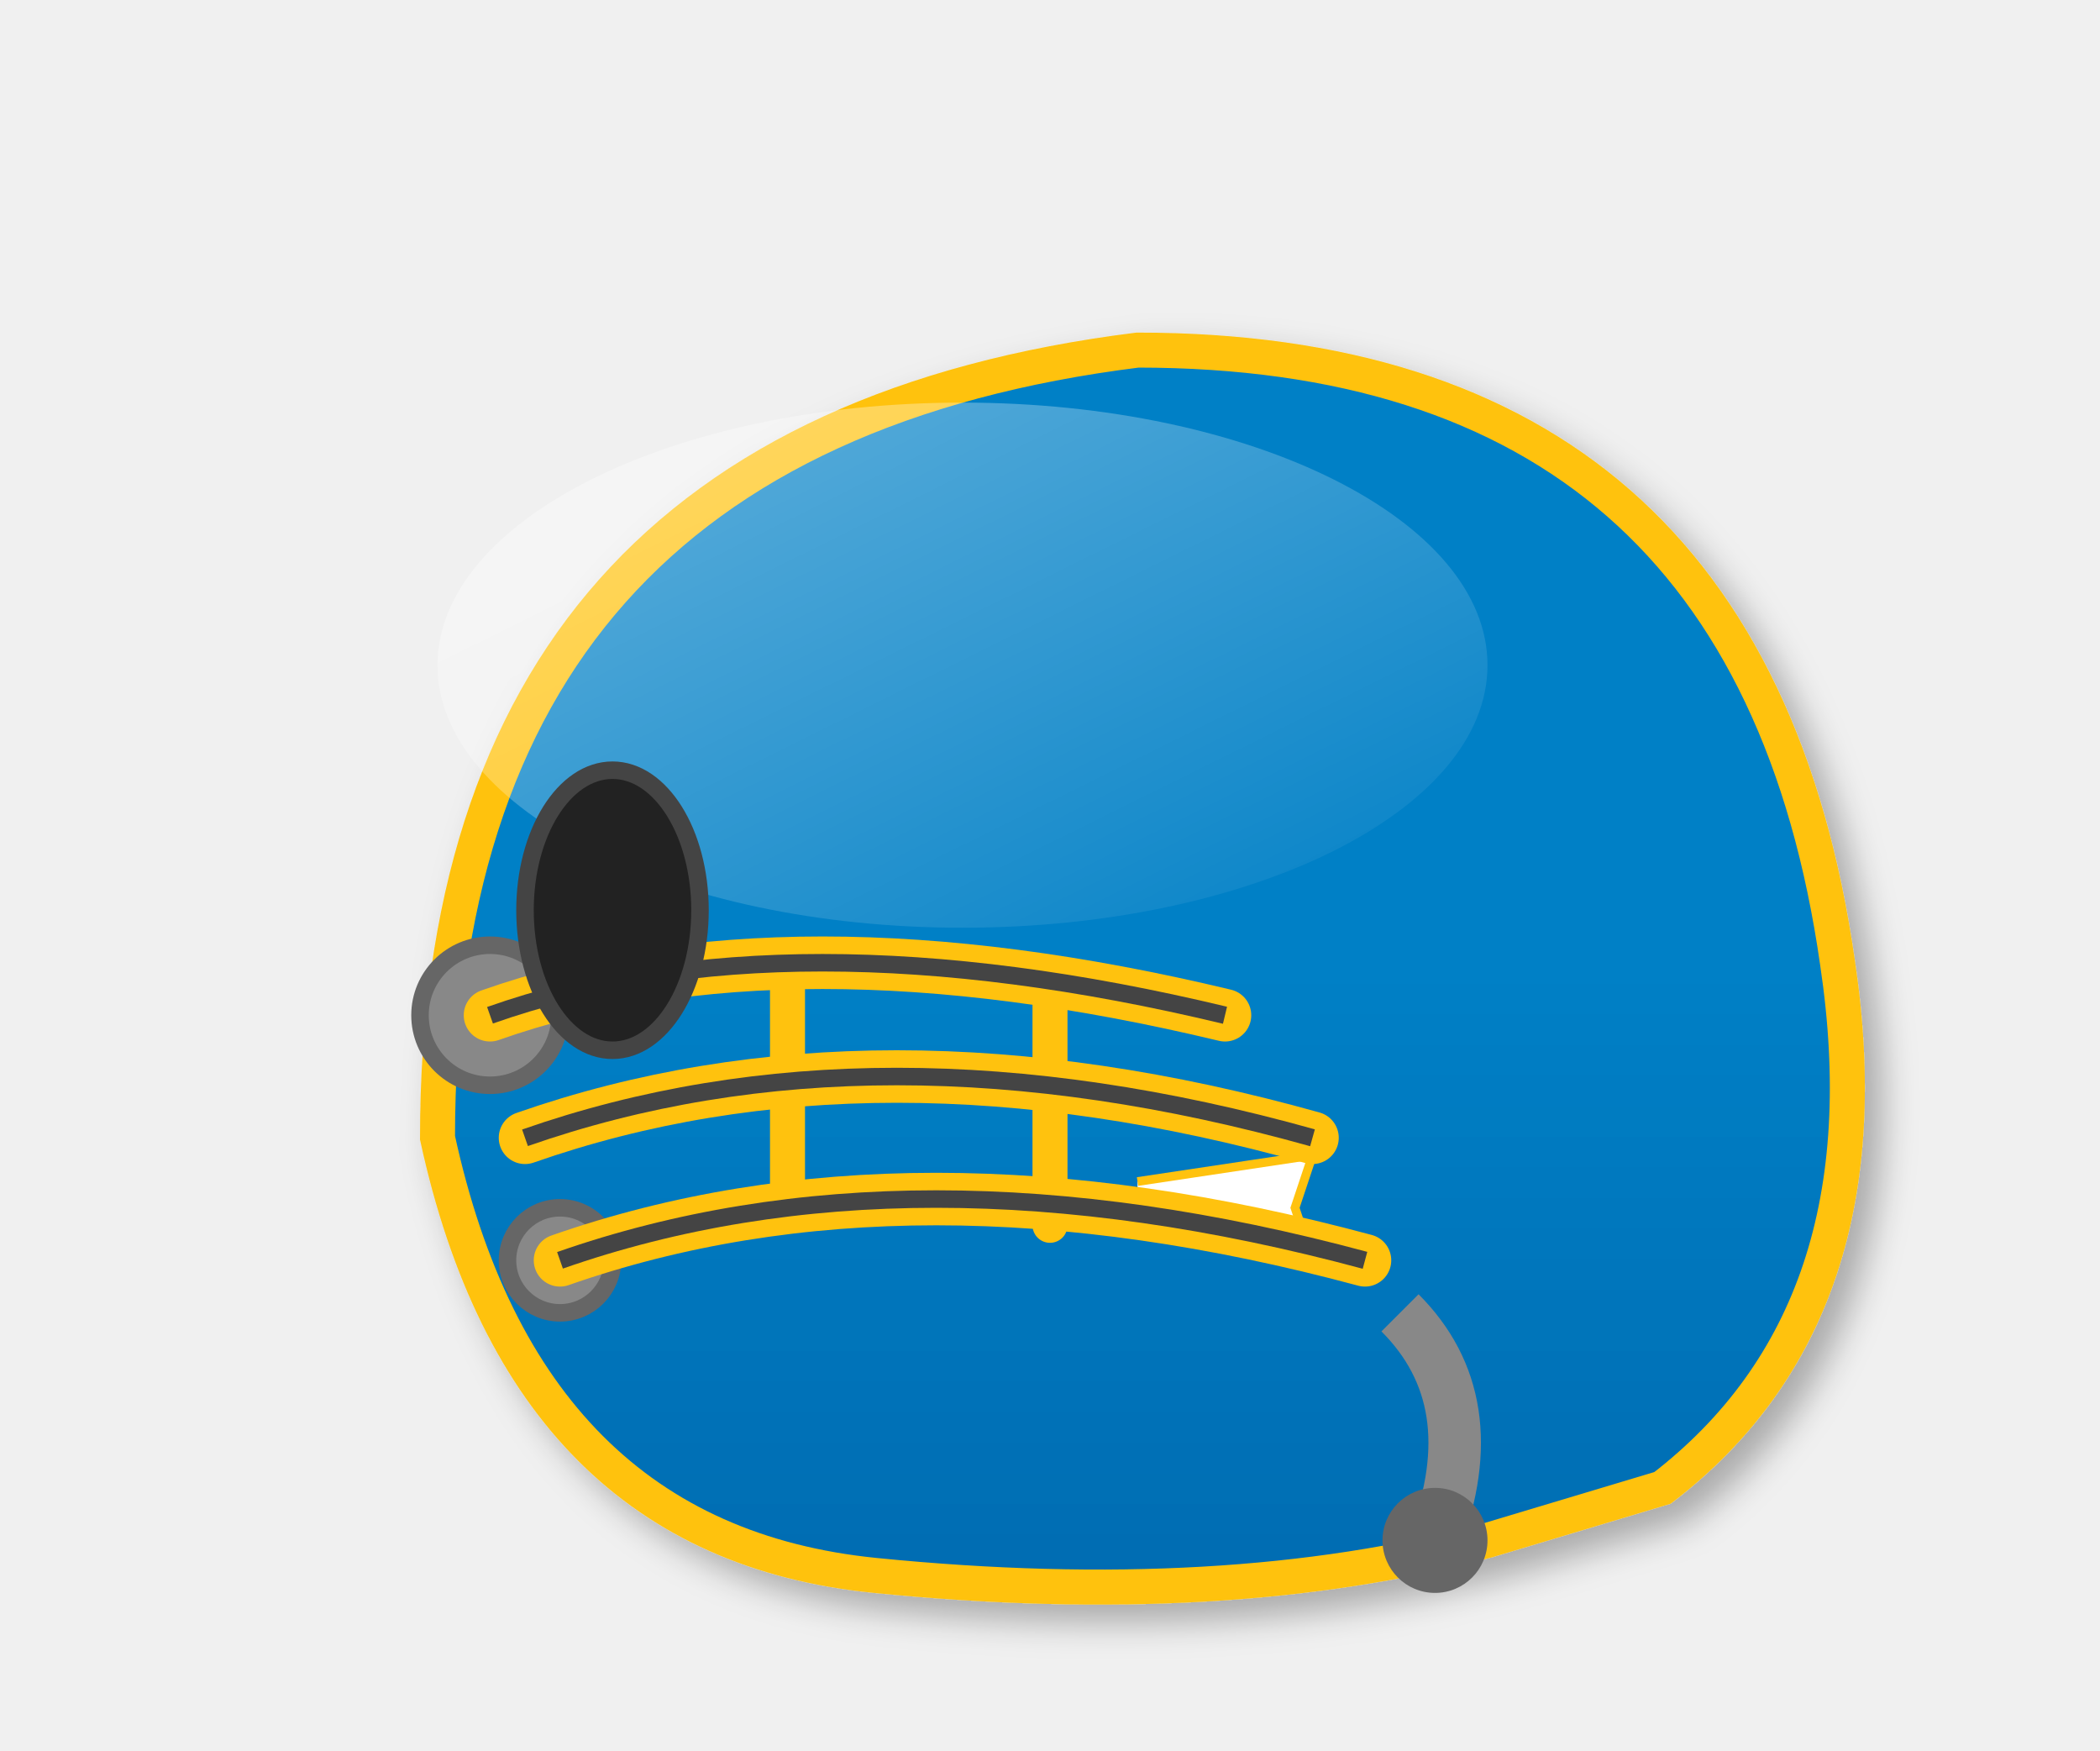
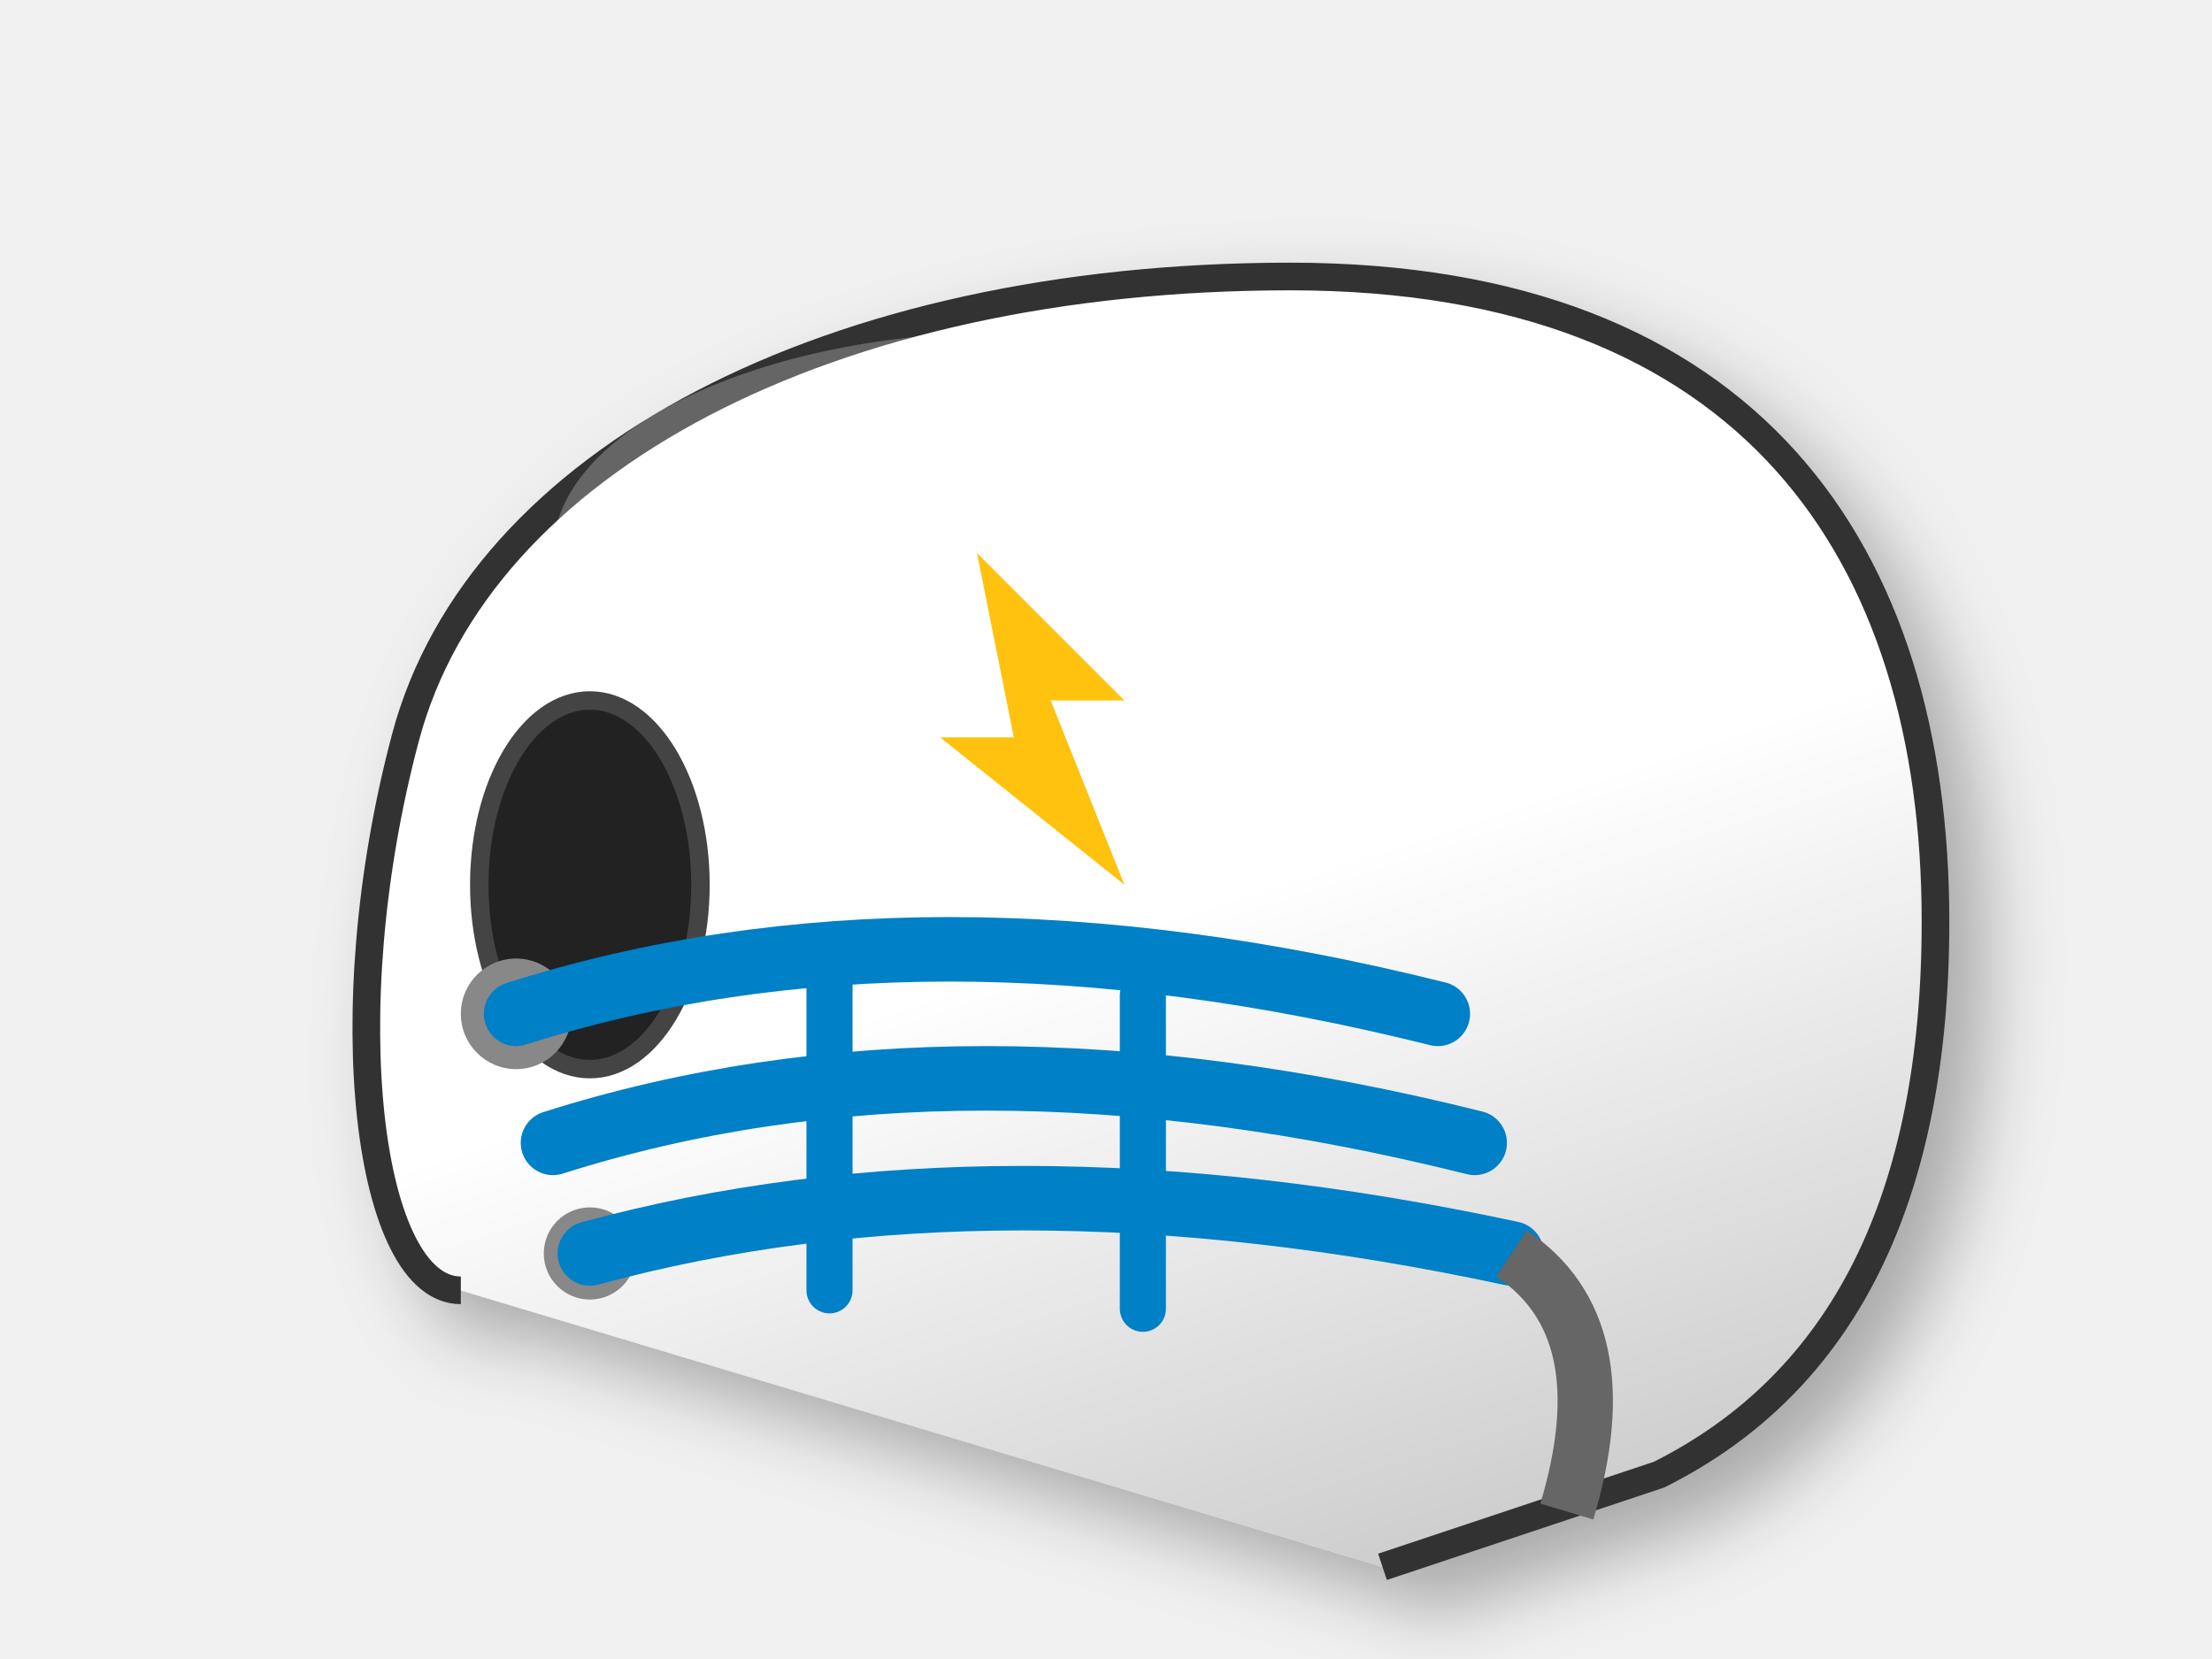
- <svg xmlns="http://www.w3.org/2000/svg" viewBox="0 0 120 100">
+ <svg xmlns="http://www.w3.org/2000/svg" viewBox="0 0 120 90">
  <defs>
-     <linearGradient id="helmetShellLAC" x1="0%" y1="0%" x2="0%" y2="100%">
-       <stop offset="0%" style="stop-color:#0080C6;stop-opacity:1" />
-       <stop offset="50%" style="stop-color:#0080C6;stop-opacity:1" />
-       <stop offset="100%" style="stop-color:#006cb2;stop-opacity:1" />
-     </linearGradient>
-     <linearGradient id="helmetHighlightLAC" x1="0%" y1="0%" x2="100%" y2="100%">
-       <stop offset="0%" style="stop-color:#ffffff;stop-opacity:0.4" />
-       <stop offset="100%" style="stop-color:#ffffff;stop-opacity:0" />
+     <linearGradient id="shellGradLAC" x1="30%" y1="0%" x2="70%" y2="100%">
+       <stop offset="0%" style="stop-color:#ffffff;stop-opacity:1" />
+       <stop offset="50%" style="stop-color:#FFFFFF;stop-opacity:1" />
+       <stop offset="100%" style="stop-color:#cccccc;stop-opacity:1" />
    </linearGradient>
    <filter id="shadowLAC" x="-20%" y="-20%" width="140%" height="140%">
-       <feDropShadow dx="1" dy="1" stdDeviation="1" flood-opacity="0.3" />
+       <feDropShadow dx="2" dy="2" stdDeviation="2" flood-opacity="0.3" />
    </filter>
  </defs>
-   <path d="M 25 65 Q 25 25 65 20 Q 100 20 105 55 Q 108 75 95 85 L 85 88 Q 70 92 50 90 Q 30 88 25 65 Z" fill="url(#helmetShellLAC)" stroke="#FFC20E" stroke-width="2" filter="url(#shadowLAC)" />
-   <ellipse cx="55" cy="38" rx="30" ry="15" fill="url(#helmetHighlightLAC)" />
-   <g transform="translate(45, 45) scale(0.5)">
-     <path d="M 40 45 L 60 42 L 58 48 L 60 54 L 40 51 M 45 48 L 55 49" fill="#FFFFFF" stroke="#FFC20E" stroke-width="1" />
+   <path d="M 25 70 C 20 70 18 55 22 40 C 26 25 45 15 70 15 C 95 15 105 30 105 50 C 105 65 100 75 90 80 L 75 85" fill="url(#shellGradLAC)" stroke="#333333" stroke-width="1.5" filter="url(#shadowLAC)" />
+   <ellipse cx="55" cy="30" rx="25" ry="12" fill="#FFFFFF" opacity="0.25" />
+   <path d="M 53 30 L 61 38 L 57 38 L 61 48 L 51 40 L 55 40 Z" fill="#FFC20E" />
+   <ellipse cx="32" cy="48" rx="6" ry="10" fill="#222222" stroke="#444444" stroke-width="1" />
+   <circle cx="28" cy="55" r="3" fill="#888888" />
+   <circle cx="32" cy="68" r="2.5" fill="#888888" />
+   <g stroke="#0080C6" stroke-width="3.5" fill="none" stroke-linecap="round">
+     <path d="M 28 55 Q 50 48 78 55" />
+     <path d="M 30 62 Q 52 55 80 62" />
+     <path d="M 32 68 Q 54 62 82 68" />
+     <path d="M 45 52 L 45 70" stroke-width="2.5" />
+     <path d="M 62 54 L 62 71" stroke-width="2.5" />
  </g>
-   <circle cx="28" cy="58" r="4" fill="#888888" stroke="#666666" stroke-width="1" />
-   <circle cx="32" cy="72" r="3" fill="#888888" stroke="#666666" stroke-width="1" />
-   <g stroke="#FFC20E" stroke-width="3" fill="none" stroke-linecap="round">
-     <path d="M 28 58 Q 45 52 70 58" />
-     <path d="M 30 65 Q 50 58 75 65" />
-     <path d="M 32 72 Q 52 65 78 72" />
-     <path d="M 45 55 L 45 68" stroke-width="2" />
-     <path d="M 60 57 L 60 70" stroke-width="2" />
-   </g>
-   <path d="M 28 58 Q 45 52 70 58" stroke="#444444" stroke-width="1" fill="none" />
-   <path d="M 30 65 Q 50 58 75 65" stroke="#444444" stroke-width="1" fill="none" />
-   <path d="M 32 72 Q 52 65 78 72" stroke="#444444" stroke-width="1" fill="none" />
-   <ellipse cx="35" cy="52" rx="5" ry="8" fill="#222222" stroke="#444444" stroke-width="1" />
-   <path d="M 80 75 Q 85 80 82 88" stroke="#888888" stroke-width="3" fill="none" />
-   <circle cx="82" cy="88" r="3" fill="#666666" />
+   <path d="M 82 68 Q 88 72 85 82" stroke="#666666" stroke-width="3" fill="none" />
</svg>
